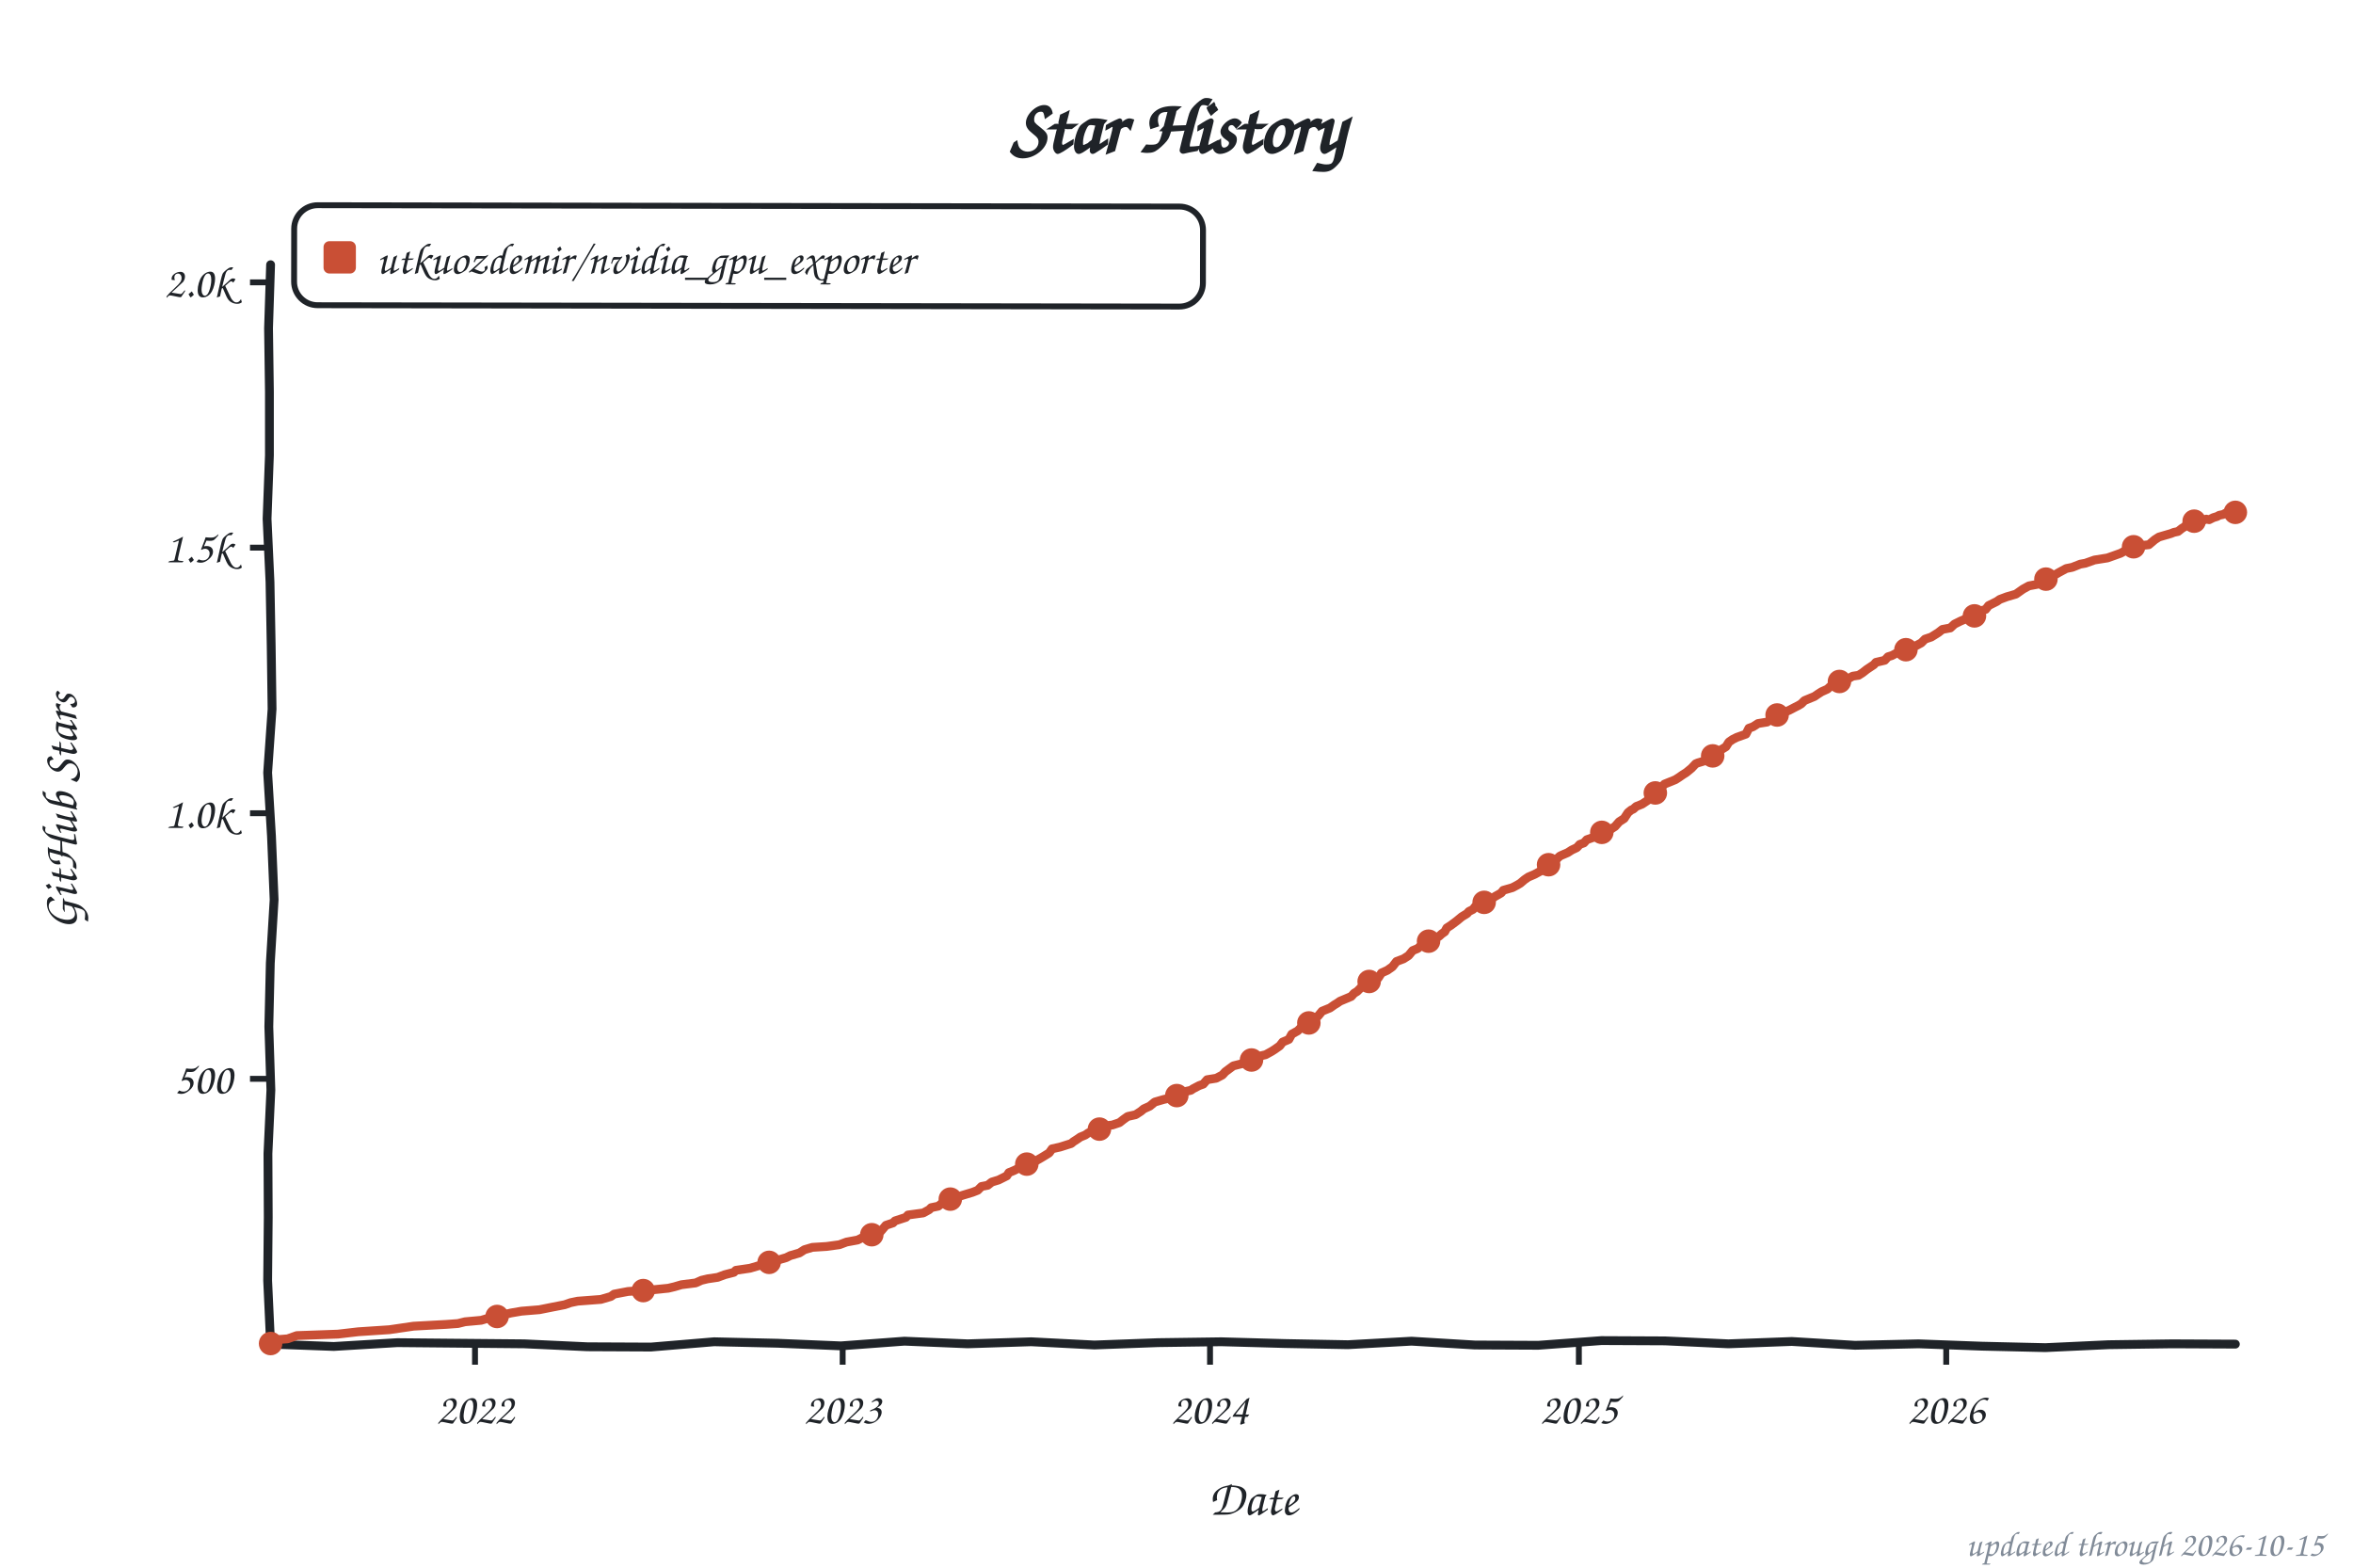
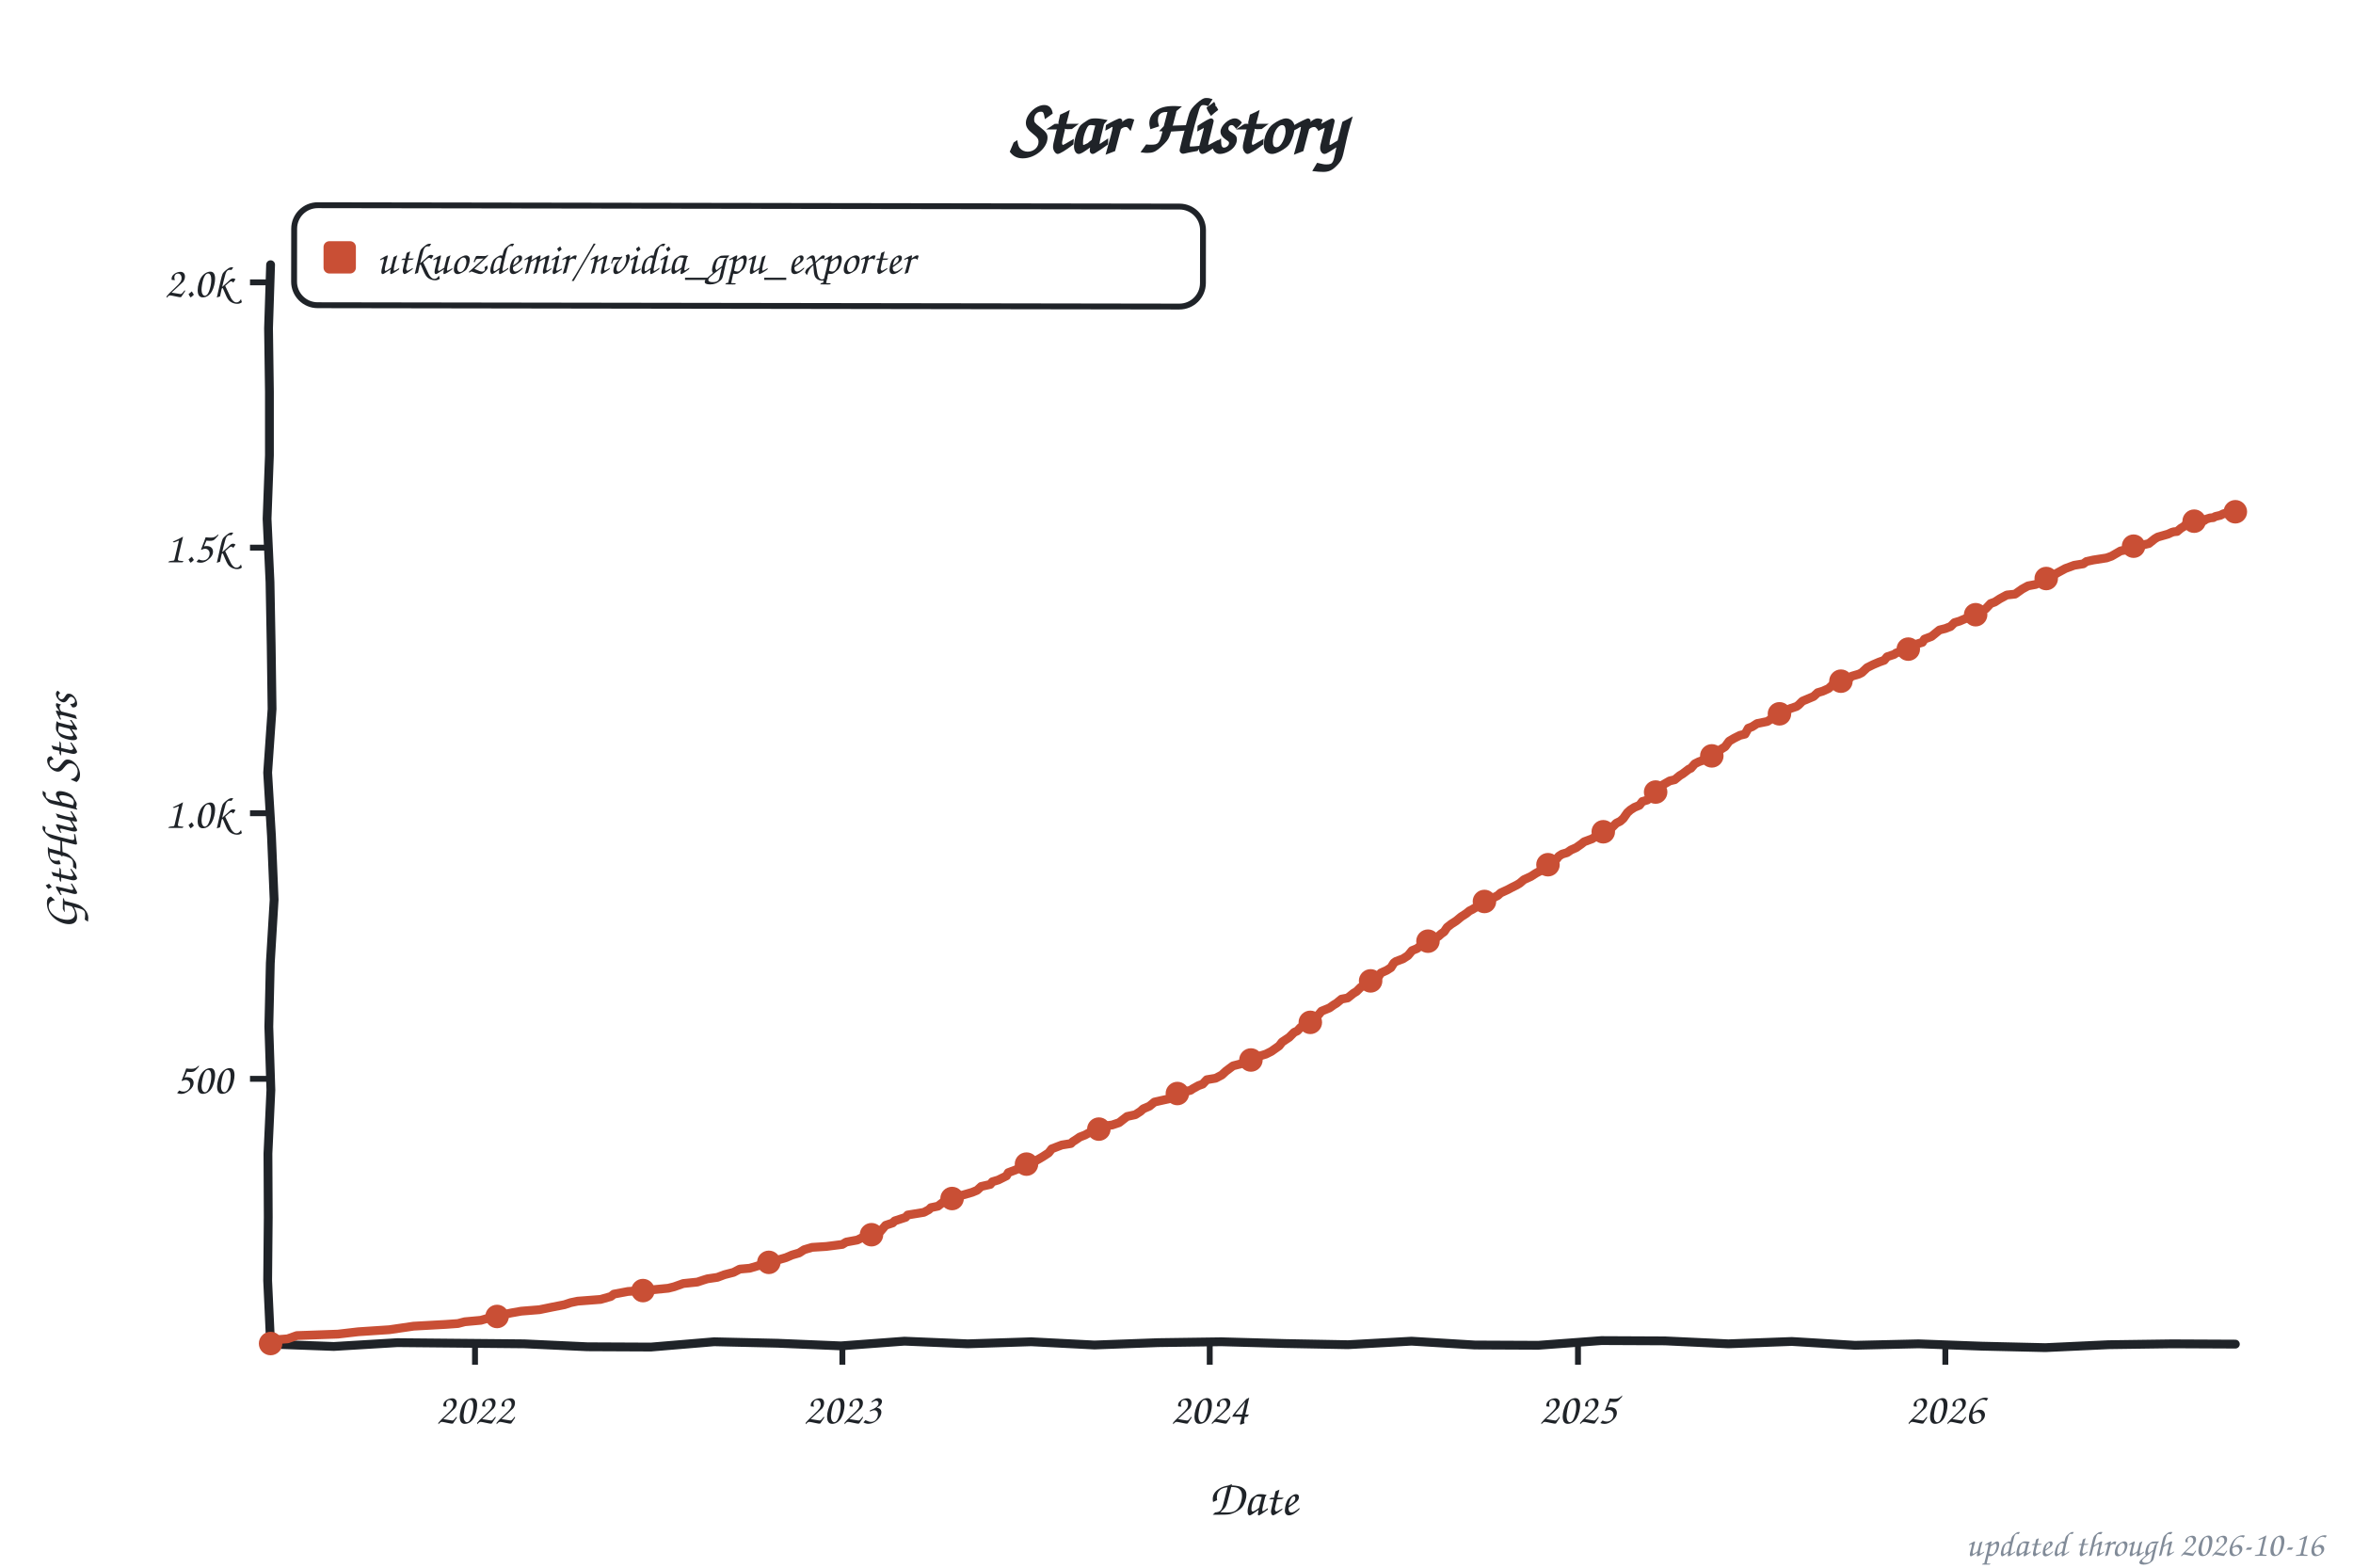
<svg xmlns="http://www.w3.org/2000/svg" width="800" height="533" viewBox="0 0 800 533" role="img" aria-label="Star history of utkuozdemir/nvidia_gpu_exporter">
  <style>text{font-family:"Comic Sans MS","Chalkboard SE","Comic Neue","Marker Felt",cursive}</style>
  <text x="400" y="52" font-size="26" font-weight="bold" text-anchor="middle" fill="#1f2328">Star History</text>
  <rect x="100" y="70" width="309" height="34" rx="8" fill="none" stroke="#1f2328" stroke-width="2" transform="rotate(0.09 254 87)" />
  <rect x="110" y="82" width="11" height="11" rx="2" fill="#c94f35" />
  <text x="128" y="93" font-size="15" fill="#1f2328" textLength="270" lengthAdjust="spacingAndGlyphs">utkuozdemir/nvidia_gpu_exporter</text>
  <line x1="85" y1="366.8" x2="92" y2="366.8" stroke="#1f2328" stroke-width="2" />
  <text x="79" y="371.8" font-size="15" text-anchor="end" fill="#1f2328">500</text>
  <line x1="85" y1="276.5" x2="92" y2="276.5" stroke="#1f2328" stroke-width="2" />
  <text x="79" y="281.5" font-size="15" text-anchor="end" fill="#1f2328">1.0k</text>
  <line x1="85" y1="186.2" x2="92" y2="186.2" stroke="#1f2328" stroke-width="2" />
  <text x="79" y="191.2" font-size="15" text-anchor="end" fill="#1f2328">1.5k</text>
  <line x1="85" y1="96.0" x2="92" y2="96.0" stroke="#1f2328" stroke-width="2" />
  <text x="79" y="101.0" font-size="15" text-anchor="end" fill="#1f2328">2.0k</text>
  <line x1="161.5" y1="457" x2="161.5" y2="464" stroke="#1f2328" stroke-width="2" />
  <text x="161.5" y="484" font-size="15" text-anchor="middle" fill="#1f2328">2022</text>
-   <line x1="286.5" y1="457" x2="286.5" y2="464" stroke="#1f2328" stroke-width="2" />
-   <text x="286.5" y="484" font-size="15" text-anchor="middle" fill="#1f2328">2023</text>
-   <line x1="411.4" y1="457" x2="411.4" y2="464" stroke="#1f2328" stroke-width="2" />
-   <text x="411.4" y="484" font-size="15" text-anchor="middle" fill="#1f2328">2024</text>
-   <line x1="536.8" y1="457" x2="536.8" y2="464" stroke="#1f2328" stroke-width="2" />
-   <text x="536.8" y="484" font-size="15" text-anchor="middle" fill="#1f2328">2025</text>
-   <line x1="661.7" y1="457" x2="661.7" y2="464" stroke="#1f2328" stroke-width="2" />
-   <text x="661.7" y="484" font-size="15" text-anchor="middle" fill="#1f2328">2026</text>
+   <line x1="286.4" y1="457" x2="286.4" y2="464" stroke="#1f2328" stroke-width="2" />
+   <text x="286.4" y="484" font-size="15" text-anchor="middle" fill="#1f2328">2023</text>
+   <line x1="411.3" y1="457" x2="411.3" y2="464" stroke="#1f2328" stroke-width="2" />
+   <text x="411.3" y="484" font-size="15" text-anchor="middle" fill="#1f2328">2024</text>
+   <line x1="536.5" y1="457" x2="536.5" y2="464" stroke="#1f2328" stroke-width="2" />
+   <text x="536.5" y="484" font-size="15" text-anchor="middle" fill="#1f2328">2025</text>
+   <line x1="661.4" y1="457" x2="661.4" y2="464" stroke="#1f2328" stroke-width="2" />
+   <text x="661.4" y="484" font-size="15" text-anchor="middle" fill="#1f2328">2026</text>
  <text x="426" y="515" font-size="17" text-anchor="middle" fill="#1f2328">Date</text>
  <text x="26" y="276" font-size="17" text-anchor="middle" fill="#1f2328" transform="rotate(-90 26 276)">GitHub Stars</text>
  <path d="M 92.0,90.0 L 91.3,111.6 L 91.6,133.2 L 91.6,154.8 L 90.8,176.4 L 91.8,197.9 L 92.2,219.5 L 92.5,241.1 L 91.0,262.7 L 92.3,284.3 L 93.2,305.9 L 91.9,327.5 L 91.4,349.1 L 92.1,370.6 L 91.1,392.2 L 91.2,413.8 L 91.0,435.4 L 92.0,457.0 L 113.5,457.8 L 135.1,456.5 L 156.6,456.7 L 178.2,456.9 L 199.7,457.9 L 221.3,458.0 L 242.8,456.2 L 264.4,456.7 L 285.9,457.6 L 307.5,456.0 L 329.0,456.9 L 350.6,456.2 L 372.1,457.3 L 393.7,456.5 L 415.2,456.2 L 436.8,456.8 L 458.3,457.2 L 479.9,456.0 L 501.4,457.3 L 523.0,457.4 L 544.5,455.8 L 566.1,455.9 L 587.6,456.9 L 609.2,456.1 L 630.7,457.4 L 652.3,456.9 L 673.8,457.7 L 695.4,458.2 L 716.9,457.2 L 738.5,456.9 L 760.0,457.0" fill="none" stroke="#1f2328" stroke-width="3" stroke-linecap="round" stroke-linejoin="round" />
-   <path d="M 92.0,456.8 L 92.7,455.6 L 97.8,455.2 L 100.9,454.1 L 114.9,453.6 L 121.8,452.8 L 132.4,452.1 L 137.2,451.4 L 140.6,450.9 L 151.6,450.3 L 155.7,450.0 L 158.1,449.4 L 163.6,448.9 L 167.3,447.8 L 172.5,446.7 L 173.8,446.4 L 177.3,445.8 L 183.4,445.3 L 187.9,444.4 L 192.0,443.6 L 194.0,442.9 L 196.4,442.4 L 204.3,441.8 L 207.7,440.8 L 208.8,440.0 L 213.5,439.1 L 221.1,438.6 L 227.2,438.0 L 229.3,437.5 L 231.7,436.8 L 236.5,436.2 L 238.5,435.3 L 240.6,434.8 L 244.0,434.3 L 246.4,433.4 L 249.5,432.6 L 250.2,431.9 L 255.0,431.2 L 260.1,429.7 L 261.8,429.0 L 264.2,428.5 L 267.3,427.6 L 268.7,426.9 L 271.8,426.0 L 273.5,424.9 L 276.2,424.1 L 281.0,423.8 L 285.4,423.2 L 287.8,422.3 L 291.6,421.6 L 293.0,420.9 L 295.4,420.0 L 297.1,419.3 L 299.5,418.6 L 301.2,416.6 L 303.6,415.8 L 304.3,415.1 L 308.0,413.9 L 308.7,413.1 L 313.9,412.4 L 315.9,411.3 L 316.6,410.6 L 319.0,410.1 L 320.4,409.0 L 322.1,407.9 L 324.1,407.4 L 327.6,406.3 L 330.6,405.4 L 332.4,404.7 L 333.7,403.4 L 335.8,403.0 L 337.2,401.9 L 339.5,401.2 L 342.3,399.8 L 343.0,398.7 L 344.7,398.0 L 346.1,397.3 L 349.1,395.8 L 352.2,394.7 L 354.6,393.3 L 356.7,392.0 L 357.7,390.6 L 360.4,390.0 L 364.2,388.8 L 364.9,388.2 L 366.3,387.3 L 367.3,386.6 L 369.0,385.9 L 370.0,385.2 L 372.4,384.1 L 374.1,383.5 L 375.8,382.8 L 378.2,382.5 L 380.6,381.7 L 382.0,380.6 L 383.4,379.6 L 386.1,379.0 L 387.8,377.9 L 388.9,377.0 L 390.9,376.1 L 392.6,374.7 L 395.7,373.8 L 399.8,372.9 L 400.8,371.6 L 404.9,370.7 L 405.6,370.2 L 407.7,369.1 L 409.1,368.6 L 410.4,367.1 L 413.5,366.6 L 415.6,365.5 L 416.6,364.4 L 419.3,362.4 L 422.1,361.7 L 423.8,361.0 L 425.1,360.6 L 426.9,359.7 L 428.6,359.0 L 430.3,358.6 L 432.3,357.5 L 433.4,356.8 L 435.1,355.6 L 436.1,354.3 L 438.2,353.4 L 439.2,351.6 L 441.2,350.5 L 442.3,349.4 L 443.6,348.3 L 445.7,347.6 L 446.7,346.2 L 448.1,345.5 L 449.5,343.8 L 452.2,342.7 L 453.6,341.7 L 454.6,341.1 L 455.6,340.4 L 459.4,338.8 L 460.4,337.7 L 461.4,337.1 L 462.8,335.7 L 464.9,334.8 L 466.2,333.5 L 468.6,332.5 L 469.7,330.8 L 471.7,329.9 L 472.4,329.4 L 473.4,328.7 L 474.8,326.9 L 477.2,326.0 L 478.9,324.9 L 480.3,323.2 L 482.0,322.5 L 483.0,321.6 L 484.7,320.4 L 487.1,319.1 L 489.2,318.4 L 490.2,317.5 L 491.2,316.8 L 491.9,315.5 L 493.3,314.6 L 495.3,313.1 L 497.0,311.7 L 498.8,310.6 L 499.4,309.9 L 500.8,309.2 L 501.5,308.3 L 504.9,306.5 L 507.0,305.7 L 508.3,304.8 L 510.4,303.6 L 511.1,302.7 L 514.2,301.8 L 515.9,300.9 L 516.9,300.3 L 518.3,299.1 L 519.6,298.2 L 521.7,297.3 L 524.1,296.0 L 524.8,295.1 L 526.5,294.0 L 527.5,292.9 L 528.9,292.4 L 530.3,291.1 L 530.9,290.8 L 533.0,289.9 L 534.4,289.0 L 536.1,288.2 L 537.1,287.1 L 538.5,286.6 L 539.5,285.5 L 542.6,284.4 L 544.0,283.4 L 546.3,282.6 L 547.7,281.9 L 549.1,281.0 L 550.5,279.4 L 552.2,278.3 L 553.5,276.3 L 554.6,275.4 L 555.3,275.1 L 556.3,274.2 L 558.3,273.4 L 560.4,272.0 L 561.4,270.7 L 562.8,269.6 L 563.5,269.1 L 564.8,267.8 L 565.9,266.6 L 569.6,265.1 L 570.7,264.4 L 572.0,263.5 L 573.4,262.6 L 575.1,261.2 L 576.5,259.7 L 577.2,259.4 L 579.2,258.8 L 580.6,257.5 L 582.0,257.2 L 583.0,256.1 L 584.7,255.2 L 586.8,253.9 L 587.8,252.3 L 589.1,251.4 L 590.5,250.7 L 593.6,249.6 L 594.6,247.6 L 596.0,247.1 L 597.7,246.0 L 600.8,245.5 L 602.2,244.4 L 604.2,243.1 L 606.6,242.2 L 608.3,241.5 L 610.4,240.4 L 611.4,239.9 L 612.4,239.3 L 613.5,238.2 L 616.9,236.8 L 617.9,236.1 L 619.3,235.2 L 621.3,234.3 L 622.7,233.0 L 623.7,232.1 L 627.5,231.2 L 628.5,230.7 L 629.9,229.9 L 631.9,229.6 L 633.3,228.7 L 634.7,227.6 L 637.1,226.0 L 637.8,225.2 L 640.8,224.5 L 641.9,223.3 L 643.2,222.9 L 645.3,221.8 L 648.0,220.9 L 649.4,220.4 L 651.5,219.5 L 653.2,218.6 L 654.5,217.3 L 656.6,216.6 L 659.0,215.1 L 660.4,214.0 L 663.1,213.5 L 664.5,212.2 L 666.5,211.2 L 667.9,210.6 L 668.9,209.9 L 671.3,209.4 L 673.4,207.7 L 675.1,207.2 L 676.1,205.9 L 678.9,204.5 L 679.9,203.8 L 682.3,202.9 L 685.4,202.0 L 687.8,200.3 L 689.8,199.2 L 692.5,198.7 L 693.2,198.2 L 694.9,197.4 L 696.0,196.7 L 698.0,195.8 L 700.1,194.6 L 702.5,193.3 L 704.5,192.9 L 707.3,191.8 L 709.0,191.5 L 712.1,190.4 L 716.5,189.7 L 718.2,189.1 L 721.0,188.1 L 723.0,187.0 L 725.1,186.2 L 725.8,185.7 L 730.6,185.2 L 732.6,183.5 L 734.0,182.6 L 735.0,182.3 L 738.1,181.4 L 739.1,181.0 L 740.5,180.7 L 741.9,179.6 L 742.9,179.0 L 743.6,177.9 L 744.6,177.8 L 745.6,177.2 L 747.3,177.6 L 748.0,177.4 L 749.0,176.9 L 750.1,176.5 L 751.1,176.7 L 752.5,176.0 L 753.8,175.6 L 754.5,175.2 L 755.9,174.9 L 756.6,174.5 L 757.6,174.5 L 758.6,174.9 L 760.0,174.2" fill="none" stroke="#c94f35" stroke-width="3" stroke-linecap="round" stroke-linejoin="round" />
+   <path d="M 92.0,456.8 L 92.7,455.6 L 97.8,455.2 L 100.9,454.1 L 114.9,453.6 L 121.8,452.8 L 132.4,452.1 L 137.2,451.4 L 140.6,450.9 L 151.5,450.3 L 155.7,450.0 L 158.0,449.4 L 163.5,448.9 L 167.3,447.8 L 172.4,446.7 L 173.8,446.4 L 177.2,445.8 L 183.4,445.3 L 187.8,444.4 L 191.9,443.6 L 194.0,442.9 L 196.4,442.4 L 204.2,441.8 L 207.7,440.8 L 208.7,440.0 L 213.5,439.1 L 221.0,438.6 L 227.2,438.0 L 229.2,437.5 L 232.3,436.4 L 237.1,435.9 L 239.2,435.2 L 240.5,434.8 L 243.9,434.3 L 246.3,433.4 L 249.4,432.6 L 251.5,431.5 L 254.9,431.2 L 260.0,429.7 L 261.7,429.0 L 264.1,428.5 L 267.2,427.6 L 269.3,426.7 L 271.7,426.0 L 273.4,424.9 L 276.1,424.1 L 280.9,423.8 L 286.4,423.1 L 287.7,422.3 L 291.5,421.6 L 292.9,420.9 L 295.3,420.0 L 297.0,419.3 L 299.4,418.6 L 301.1,416.6 L 303.5,415.8 L 304.2,415.1 L 307.9,413.9 L 308.6,413.1 L 314.1,412.2 L 315.8,411.3 L 316.5,410.6 L 318.9,410.1 L 320.3,409.0 L 322.0,407.9 L 324.7,407.0 L 327.4,406.3 L 330.5,405.4 L 332.2,404.7 L 333.6,403.4 L 336.7,402.7 L 337.4,401.8 L 339.4,401.2 L 342.2,399.8 L 342.8,398.7 L 345.2,397.8 L 347.3,396.9 L 349.0,395.8 L 352.1,394.7 L 354.5,393.3 L 356.5,392.0 L 357.6,390.6 L 361.0,389.3 L 364.1,388.8 L 364.7,388.2 L 366.1,387.3 L 367.1,386.6 L 368.9,385.9 L 370.9,384.8 L 372.3,384.1 L 374.0,383.5 L 375.7,382.8 L 378.1,382.5 L 380.5,381.7 L 381.9,380.6 L 383.2,379.6 L 386.0,379.0 L 387.7,377.9 L 388.7,377.0 L 390.8,376.1 L 392.5,374.7 L 398.3,373.4 L 399.6,372.9 L 400.7,371.6 L 404.8,370.7 L 405.5,370.2 L 407.5,369.1 L 408.9,368.6 L 410.3,367.1 L 413.3,366.6 L 415.4,365.5 L 416.8,364.2 L 419.2,362.4 L 421.9,361.7 L 423.6,361.0 L 425.0,360.6 L 426.7,359.7 L 428.4,359.0 L 430.4,358.4 L 432.2,357.5 L 433.2,356.8 L 434.9,355.6 L 435.9,354.3 L 438.3,352.7 L 440.0,351.0 L 441.1,350.5 L 442.1,349.4 L 443.5,348.3 L 445.5,347.6 L 446.5,346.2 L 447.9,345.5 L 449.3,343.8 L 452.0,342.7 L 453.4,341.7 L 454.4,341.1 L 456.1,339.7 L 458.2,339.3 L 460.2,337.7 L 461.2,337.1 L 462.6,335.7 L 465.4,333.7 L 467.1,333.2 L 468.4,332.5 L 469.5,330.8 L 471.5,329.9 L 472.9,329.0 L 473.9,327.4 L 474.6,326.9 L 477.0,326.0 L 478.7,324.9 L 480.1,323.2 L 481.8,322.5 L 483.1,321.4 L 484.9,320.2 L 486.9,319.1 L 489.0,318.4 L 490.0,317.5 L 491.0,316.8 L 492.0,315.3 L 493.4,314.2 L 495.1,313.1 L 496.8,311.7 L 498.5,310.6 L 499.6,309.7 L 500.6,309.2 L 502.7,307.9 L 504.7,306.5 L 506.8,305.7 L 509.2,304.5 L 510.2,303.6 L 512.6,302.5 L 513.9,301.8 L 515.7,300.9 L 516.7,300.3 L 518.1,299.1 L 520.5,298.0 L 522.2,296.9 L 523.9,296.0 L 524.6,295.1 L 526.3,294.0 L 527.3,292.9 L 529.3,292.0 L 530.0,291.1 L 531.1,290.4 L 532.8,289.9 L 534.1,289.0 L 535.9,288.2 L 537.6,287.0 L 538.6,286.2 L 541.3,285.2 L 543.0,284.1 L 543.7,283.4 L 546.1,282.6 L 547.8,281.6 L 549.5,279.9 L 550.9,279.2 L 551.9,278.3 L 553.3,276.3 L 554.3,275.4 L 555.7,274.5 L 557.4,273.8 L 558.4,272.5 L 560.1,272.0 L 561.2,270.7 L 562.9,269.3 L 563.9,268.2 L 564.9,267.1 L 567.7,265.5 L 569.4,265.1 L 571.1,263.7 L 572.1,263.1 L 574.2,261.5 L 574.9,261.2 L 576.2,259.7 L 577.6,259.0 L 579.3,258.4 L 580.3,257.5 L 582.0,257.0 L 583.4,255.7 L 584.4,255.2 L 586.5,253.9 L 587.9,252.0 L 589.6,251.0 L 591.6,250.0 L 593.3,249.6 L 594.4,247.6 L 595.7,247.1 L 597.4,246.0 L 600.9,245.3 L 603.6,243.5 L 605.3,242.6 L 606.3,242.2 L 608.7,240.9 L 610.8,240.2 L 611.5,239.7 L 612.8,238.4 L 613.5,238.1 L 616.6,236.8 L 618.0,235.5 L 619.7,235.0 L 621.7,234.1 L 623.1,232.8 L 625.2,231.7 L 627.2,231.2 L 628.9,230.5 L 629.6,229.9 L 632.0,229.2 L 633.0,228.7 L 634.8,227.0 L 636.8,226.0 L 638.9,225.1 L 640.6,224.5 L 641.6,223.3 L 644.0,222.5 L 644.7,222.0 L 648.8,220.7 L 649.8,219.8 L 651.9,218.9 L 653.6,218.4 L 654.3,217.3 L 656.7,216.4 L 659.4,214.2 L 661.4,213.7 L 663.2,213.0 L 664.5,211.7 L 666.2,211.2 L 667.6,210.6 L 670.3,209.5 L 671.7,209.0 L 673.8,207.5 L 675.1,207.0 L 676.8,205.2 L 678.2,204.7 L 679.9,203.6 L 682.3,202.3 L 685.1,202.0 L 687.5,200.3 L 689.5,199.2 L 692.2,198.7 L 694.0,197.6 L 695.3,196.9 L 696.7,196.4 L 697.7,195.8 L 699.8,194.6 L 702.2,193.3 L 705.2,192.2 L 708.3,191.7 L 709.4,190.9 L 711.7,190.4 L 716.2,189.7 L 717.9,189.1 L 721.0,187.3 L 722.7,187.0 L 724.8,186.2 L 728.5,185.3 L 730.6,184.8 L 732.6,183.2 L 733.6,182.6 L 737.1,181.6 L 738.4,181.0 L 739.1,180.8 L 740.2,180.7 L 741.5,179.6 L 742.5,179.0 L 743.6,177.9 L 744.6,177.6 L 745.6,177.2 L 747.0,177.6 L 748.0,177.2 L 749.4,177.0 L 750.1,176.5 L 751.4,176.1 L 752.5,176.0 L 753.2,175.6 L 754.9,175.2 L 755.9,174.7 L 756.6,174.5 L 757.6,174.9 L 758.6,174.7 L 760.0,174.0" fill="none" stroke="#c94f35" stroke-width="3" stroke-linecap="round" stroke-linejoin="round" />
  <circle cx="92.0" cy="456.8" r="4" fill="#c94f35" />
  <circle cx="169.0" cy="447.6" r="4" fill="#c94f35" />
-   <circle cx="218.7" cy="438.8" r="4" fill="#c94f35" />
-   <circle cx="261.5" cy="429.2" r="4" fill="#c94f35" />
-   <circle cx="296.4" cy="419.8" r="4" fill="#c94f35" />
-   <circle cx="323.1" cy="407.7" r="4" fill="#c94f35" />
-   <circle cx="349.1" cy="395.8" r="4" fill="#c94f35" />
-   <circle cx="373.8" cy="383.9" r="4" fill="#c94f35" />
-   <circle cx="400.1" cy="372.5" r="4" fill="#c94f35" />
-   <circle cx="425.5" cy="360.4" r="4" fill="#c94f35" />
-   <circle cx="445.0" cy="347.8" r="4" fill="#c94f35" />
-   <circle cx="465.5" cy="333.7" r="4" fill="#c94f35" />
-   <circle cx="485.7" cy="320.0" r="4" fill="#c94f35" />
-   <circle cx="504.6" cy="306.8" r="4" fill="#c94f35" />
-   <circle cx="526.5" cy="294.0" r="4" fill="#c94f35" />
-   <circle cx="544.6" cy="283.0" r="4" fill="#c94f35" />
-   <circle cx="562.8" cy="269.6" r="4" fill="#c94f35" />
-   <circle cx="582.3" cy="257.0" r="4" fill="#c94f35" />
-   <circle cx="604.2" cy="243.1" r="4" fill="#c94f35" />
-   <circle cx="625.4" cy="231.7" r="4" fill="#c94f35" />
-   <circle cx="648.0" cy="220.9" r="4" fill="#c94f35" />
-   <circle cx="671.3" cy="209.4" r="4" fill="#c94f35" />
-   <circle cx="695.6" cy="196.9" r="4" fill="#c94f35" />
-   <circle cx="725.4" cy="185.9" r="4" fill="#c94f35" />
+   <circle cx="218.6" cy="438.8" r="4" fill="#c94f35" />
+   <circle cx="261.4" cy="429.2" r="4" fill="#c94f35" />
+   <circle cx="296.3" cy="419.8" r="4" fill="#c94f35" />
+   <circle cx="323.7" cy="407.5" r="4" fill="#c94f35" />
+   <circle cx="349.0" cy="395.8" r="4" fill="#c94f35" />
+   <circle cx="373.6" cy="383.9" r="4" fill="#c94f35" />
+   <circle cx="400.3" cy="371.8" r="4" fill="#c94f35" />
+   <circle cx="425.3" cy="360.4" r="4" fill="#c94f35" />
+   <circle cx="445.5" cy="347.6" r="4" fill="#c94f35" />
+   <circle cx="466.0" cy="333.5" r="4" fill="#c94f35" />
+   <circle cx="485.5" cy="320.0" r="4" fill="#c94f35" />
+   <circle cx="504.7" cy="306.5" r="4" fill="#c94f35" />
+   <circle cx="526.3" cy="294.0" r="4" fill="#c94f35" />
+   <circle cx="545.1" cy="282.8" r="4" fill="#c94f35" />
+   <circle cx="562.9" cy="269.3" r="4" fill="#c94f35" />
+   <circle cx="582.0" cy="257.0" r="4" fill="#c94f35" />
+   <circle cx="605.0" cy="242.7" r="4" fill="#c94f35" />
+   <circle cx="625.9" cy="231.6" r="4" fill="#c94f35" />
+   <circle cx="648.8" cy="220.7" r="4" fill="#c94f35" />
+   <circle cx="671.7" cy="209.0" r="4" fill="#c94f35" />
+   <circle cx="695.7" cy="196.7" r="4" fill="#c94f35" />
+   <circle cx="725.4" cy="185.7" r="4" fill="#c94f35" />
  <circle cx="746.0" cy="177.2" r="4" fill="#c94f35" />
-   <circle cx="760.0" cy="174.2" r="4" fill="#c94f35" />
-   <text x="790" y="529" font-size="12" text-anchor="end" fill="#818b98">updated through 2026-10-15</text>
+   <circle cx="760.0" cy="174.0" r="4" fill="#c94f35" />
+   <text x="790" y="529" font-size="12" text-anchor="end" fill="#818b98">updated through 2026-10-16</text>
</svg>
